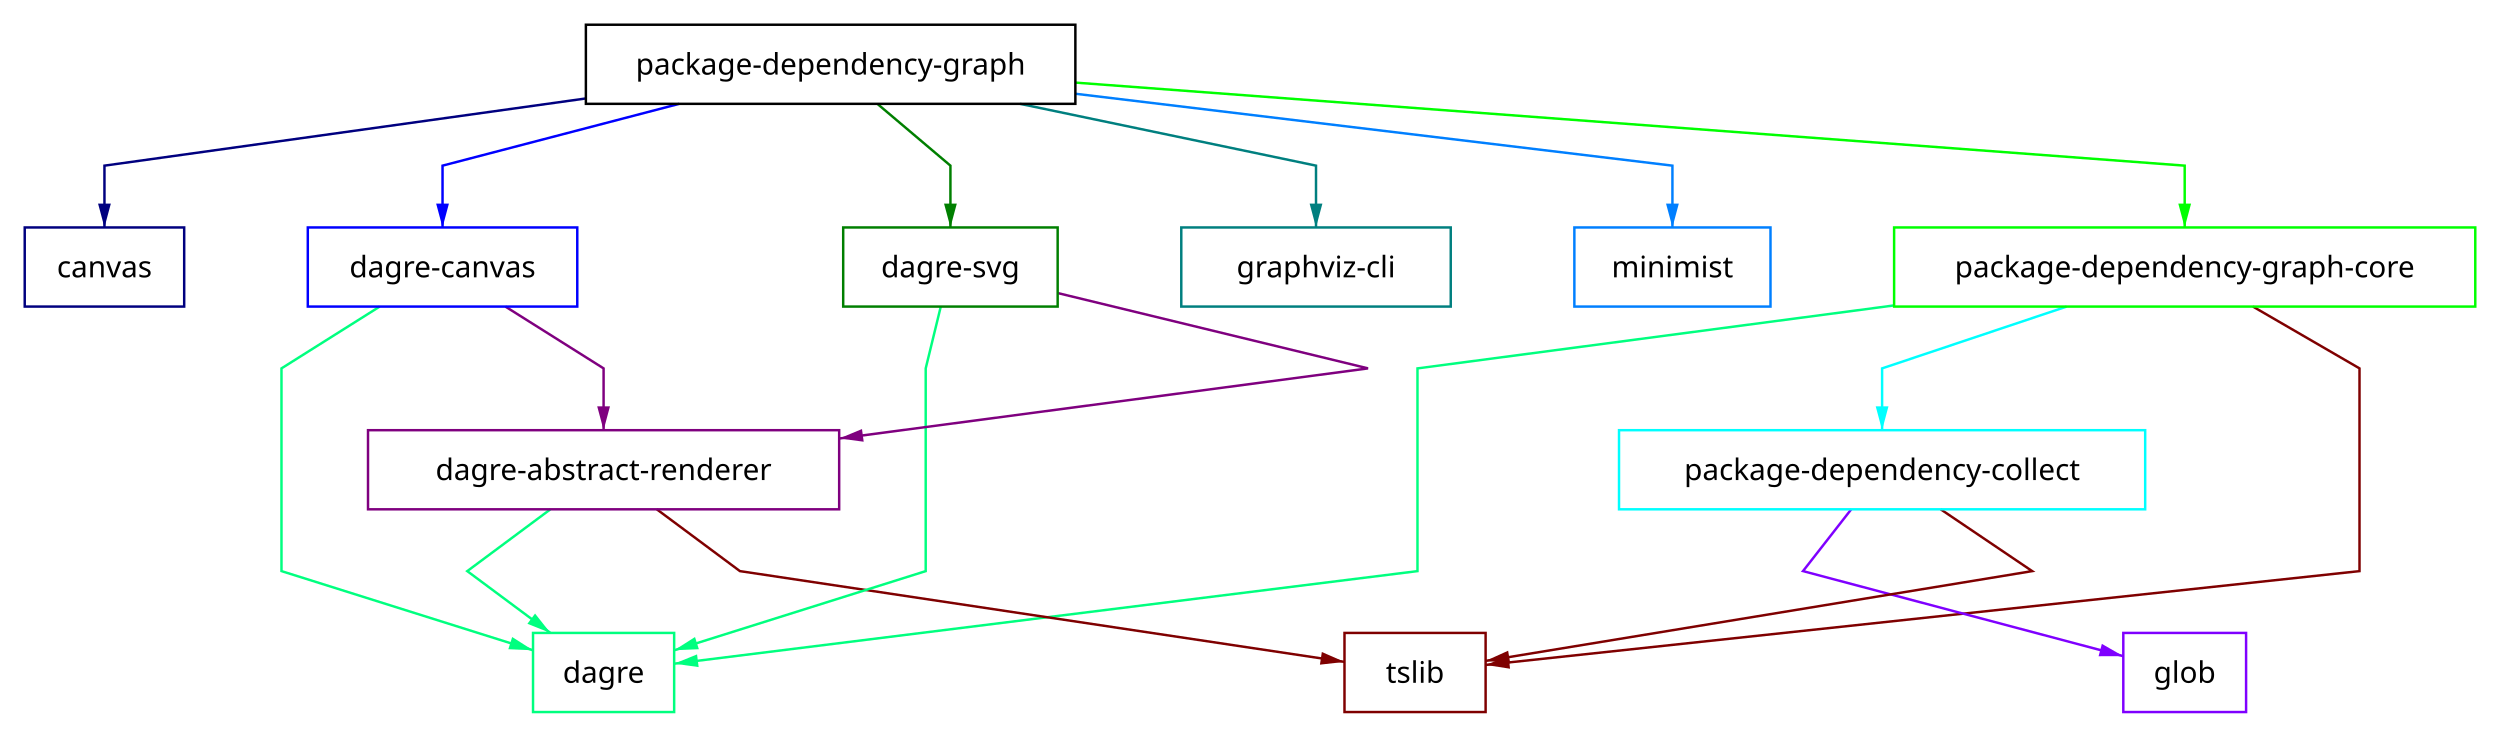
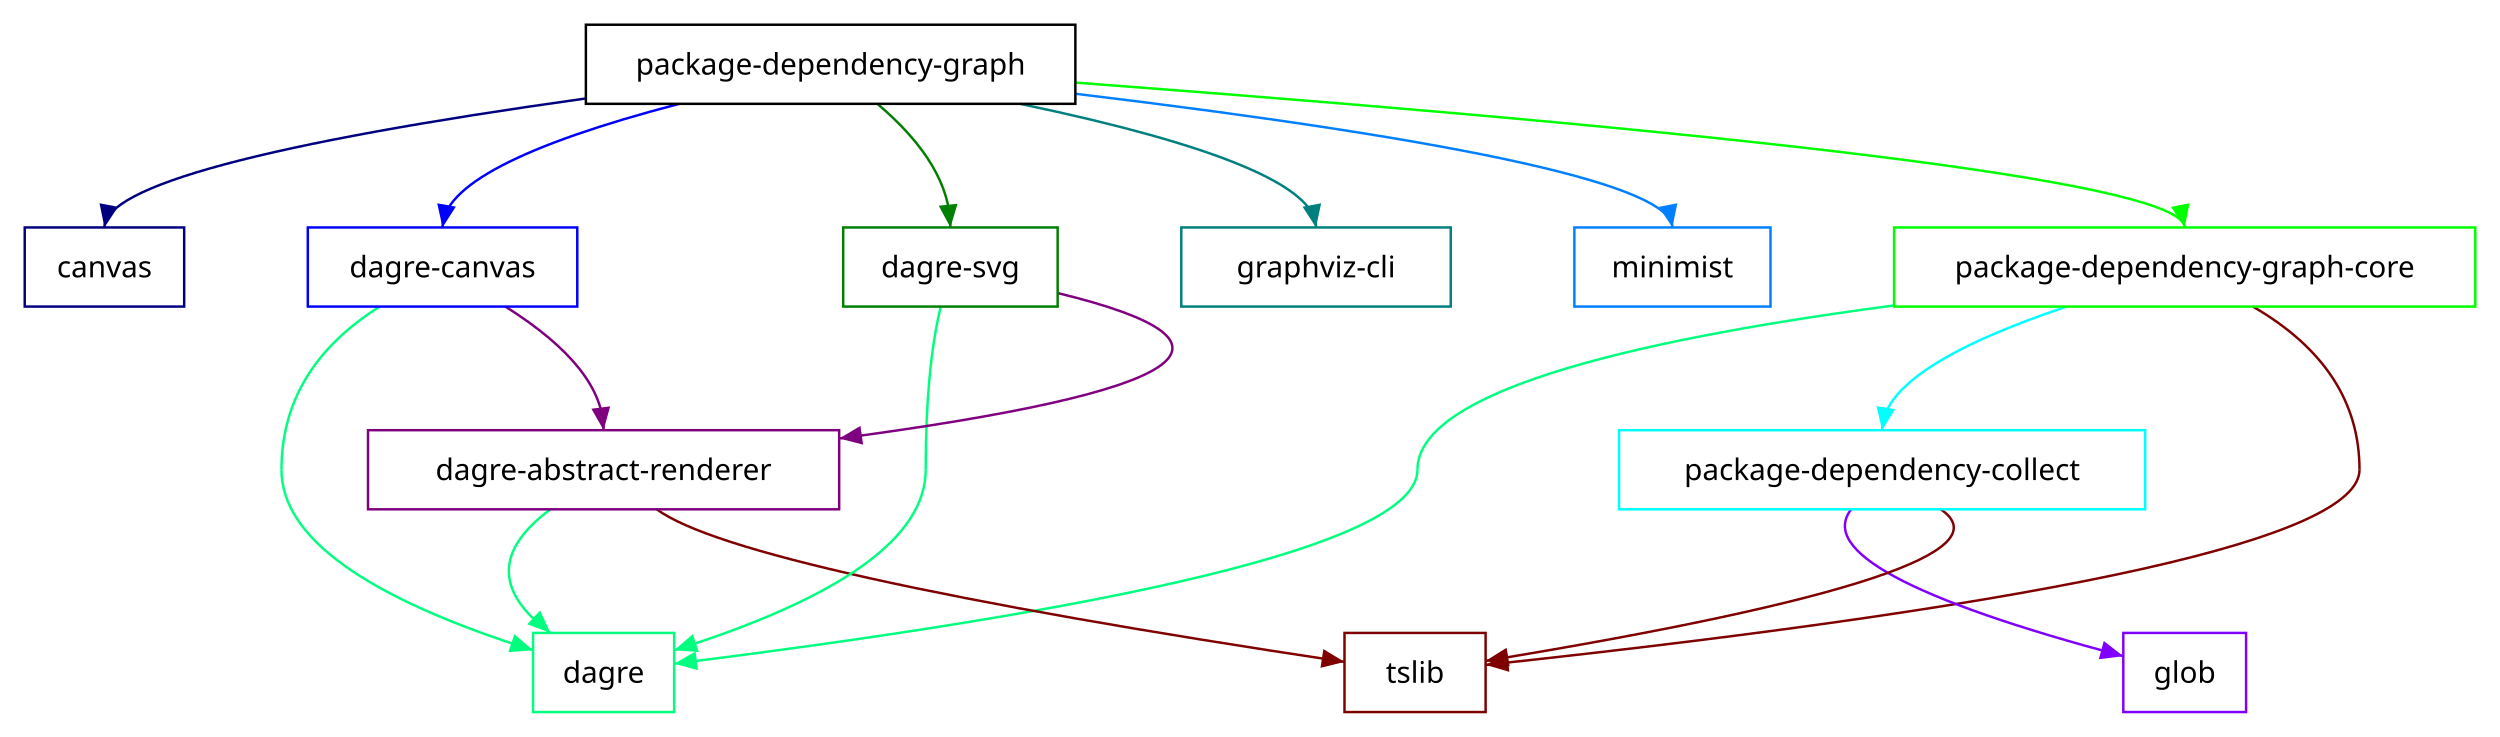
<svg xmlns="http://www.w3.org/2000/svg" version="1.1" viewBox="0 0 1011.174 298" color-interpolation-filters="sRGB">
-   <polyline points="236.97,39.818 42.248,67 42.248,92" stroke="#00007f" fill="none" />
-   <polygon points="42.248,92 39.66,82.341 44.836,82.341" stroke="none" fill="#00007f" />
-   <polyline points="274.705,42 178.992,67 178.992,92" stroke="#0000ff" fill="none" />
-   <polygon points="178.992,92 176.404,82.341 181.58,82.341" stroke="none" fill="#0000ff" />
-   <polyline points="354.872,42 384.418,67 384.418,92" stroke="#007f00" fill="none" />
-   <polygon points="384.418,92 381.83,82.341 387.006,82.341" stroke="none" fill="#007f00" />
-   <polyline points="412.576,42 532.286,67 532.286,92" stroke="#007f7f" fill="none" />
-   <polygon points="532.286,92 529.698,82.341 534.874,82.341" stroke="none" fill="#007f7f" />
-   <polyline points="434.954,37.92 676.446,67 676.446,92" stroke="#007fff" fill="none" />
-   <polygon points="676.446,92 673.858,82.341 679.034,82.341" stroke="none" fill="#007fff" />
-   <polyline points="434.954,33.411 883.642,67 883.642,92" stroke="#00ff00" fill="none" />
-   <polygon points="883.642,92 881.054,82.341 886.23,82.341" stroke="none" fill="#00ff00" />
-   <polyline points="766.11,123.529 573.326,149 573.326,190 573.326,231 272.674,268.445" stroke="#00ff7f" fill="none" />
-   <polygon points="272.674,268.445 281.939,264.683 282.579,269.82" stroke="none" fill="#00ff7f" />
-   <polyline points="835.88,124 761.252,149 761.252,174" stroke="#00ffff" fill="none" />
-   <polygon points="761.252,174 758.664,164.341 763.84,164.341" stroke="none" fill="#00ffff" />
-   <polyline points="911.234,124 954.346,149 954.346,190 954.346,231 600.884,268.937" stroke="#7f0000" fill="none" />
-   <polygon points="600.884,268.937 610.212,265.333 610.764,270.479" stroke="none" fill="#7f0000" />
-   <polyline points="222.615,206 188.992,231 222.615,256" stroke="#00ff7f" fill="none" />
-   <polygon points="222.615,256 213.319,252.314 216.408,248.16" stroke="none" fill="#00ff7f" />
-   <polyline points="265.653,206 299.276,231 543.804,267.715" stroke="#7f0000" fill="none" />
-   <polygon points="543.804,267.715 533.868,268.84 534.636,263.721" stroke="none" fill="#7f0000" />
-   <polyline points="153.571,124 113.85,149 113.85,190 113.85,231 215.594,263.019" stroke="#00ff7f" fill="none" />
-   <polygon points="215.594,263.019 205.603,262.588 207.157,257.65" stroke="none" fill="#00ff7f" />
-   <polyline points="204.413,124 244.134,149 244.134,174" stroke="#7f007f" fill="none" />
-   <polygon points="244.134,174 241.546,164.341 246.722,164.341" stroke="none" fill="#7f007f" />
-   <polyline points="380.516,124 374.418,149 374.418,190 374.418,231 272.674,263.019" stroke="#00ff7f" fill="none" />
-   <polygon points="272.674,263.019 281.111,257.65 282.665,262.588" stroke="none" fill="#00ff7f" />
-   <polyline points="427.79,118.528 553.326,149 339.418,177.365" stroke="#7f007f" fill="none" />
-   <polygon points="339.418,177.365 348.653,173.53 349.334,178.661" stroke="none" fill="#7f007f" />
-   <polyline points="748.766,206 729.256,231 858.81,265.405" stroke="#7f00ff" fill="none" />
-   <polygon points="858.81,265.405 848.81,265.428 850.139,260.425" stroke="none" fill="#7f00ff" />
-   <polyline points="784.941,206 821.956,231 600.884,267.312" stroke="#7f0000" fill="none" />
-   <polygon points="600.884,267.312 609.996,263.193 610.835,268.301" stroke="none" fill="#7f0000" />
+   <path d="M 236.97 39.818 Q 42.248 67 42.248 92" stroke="#00007f" fill="none" />
+   <polygon points="42.248,92 40.239,82.204 47.754,83.653" stroke="none" fill="#00007f" />
+   <path d="M 274.705 42 Q 178.992 67 178.992 92" stroke="#0000ff" fill="none" />
+   <polygon points="178.992,92 176.837,82.235 184.373,83.571" stroke="none" fill="#0000ff" />
+   <path d="M 354.872 42 Q 384.418 67 384.418 92" stroke="#007f00" fill="none" />
+   <polygon points="384.418,92 379.676,83.196 387.29,82.421" stroke="none" fill="#007f00" />
+   <path d="M 412.576 42 Q 532.286 67 532.286 92" stroke="#007f7f" fill="none" />
+   <polygon points="532.286,92 526.846,83.609 534.373,82.22" stroke="none" fill="#007f7f" />
+   <path d="M 434.954 37.92 Q 676.446 67 676.446 92" stroke="#007fff" fill="none" />
+   <polygon points="676.446,92 670.925,83.662 678.438,82.2" stroke="none" fill="#007fff" />
+   <path d="M 434.954 33.411 Q 883.642 67 883.642 92" stroke="#00ff00" fill="none" />
+   <polygon points="883.642,92 878.097,83.678 885.606,82.195" stroke="none" fill="#00ff00" />
+   <path d="M 766.11 123.529 Q 573.326 149 573.326 190" stroke="#00ff7f" fill="none" />
+   <path d="M 573.326 190 Q 573.326 231 272.674 268.445" stroke="#00ff7f" fill="none" />
+   <polygon points="272.674,268.445 281.358,263.487 282.321,271.08" stroke="none" fill="#00ff7f" />
+   <path d="M 835.88 124 Q 761.252 149 761.252 174" stroke="#00ffff" fill="none" />
+   <polygon points="761.252,174 758.991,164.259 766.541,165.513" stroke="none" fill="#00ffff" />
+   <path d="M 911.234 124 Q 954.346 149 954.346 190" stroke="#7f0000" fill="none" />
+   <path d="M 954.346 190 Q 954.346 231 600.884 268.937" stroke="#7f0000" fill="none" />
+   <polygon points="600.884,268.937 609.654,264.132 610.483,271.74" stroke="none" fill="#7f0000" />
+   <path d="M 222.615 206 Q 188.992 231 222.615 256" stroke="#00ff7f" fill="none" />
+   <polygon points="222.615,256 213.243,252.513 218.453,246.907" stroke="none" fill="#00ff7f" />
+   <path d="M 265.653 206 Q 299.276 231 543.804 267.715" stroke="#7f0000" fill="none" />
+   <polygon points="543.804,267.715 534.096,270.114 535.243,262.546" stroke="none" fill="#7f0000" />
+   <path d="M 153.571 124 Q 113.85 149 113.85 190" stroke="#00ff7f" fill="none" />
+   <path d="M 113.85 190 Q 113.85 231 215.594 263.019" stroke="#00ff7f" fill="none" />
+   <polygon points="215.594,263.019 205.62,263.744 208.028,256.479" stroke="none" fill="#00ff7f" />
+   <path d="M 204.413 124 Q 244.134 149 244.134 174" stroke="#7f007f" fill="none" />
+   <polygon points="244.134,174 239.196,165.304 246.791,164.359" stroke="none" fill="#7f007f" />
+   <path d="M 380.516 124 Q 374.418 149 374.418 190" stroke="#00ff7f" fill="none" />
+   <path d="M 374.418 190 Q 374.418 231 272.674 263.019" stroke="#00ff7f" fill="none" />
+   <polygon points="272.674,263.019 280.24,256.479 282.648,263.744" stroke="none" fill="#00ff7f" />
+   <path d="M 427.79 118.528 Q 553.326 149 339.418 177.365" stroke="#7f007f" fill="none" />
+   <polygon points="339.418,177.365 348.018,172.262 349.107,179.838" stroke="none" fill="#7f007f" />
+   <path d="M 748.766 206 Q 729.256 231 858.81 265.405" stroke="#7f00ff" fill="none" />
+   <polygon points="858.81,265.405 848.887,266.642 850.919,259.263" stroke="none" fill="#7f00ff" />
+   <path d="M 784.941 206 Q 821.956 231 600.884 267.312" stroke="#7f0000" fill="none" />
+   <polygon points="600.884,267.312 609.361,262.008 610.629,269.556" stroke="none" fill="#7f0000" />
  <g>
    <rect x="236.97" y="10" width="197.984" height="32" stroke="#000000" fill="none" />
    <text text-anchor="middle" x="335.962" y="26" fill="black" dominant-baseline="middle" style="font-size:12px;font-family:sans-serif">package-dependency-graph
  </text>
  </g>
  <g>
    <rect x="10" y="92" width="64.496" height="32" stroke="#00007f" fill="none" />
    <text text-anchor="middle" x="42.248" y="108" fill="black" dominant-baseline="middle" style="font-size:12px;font-family:sans-serif">canvas
  </text>
  </g>
  <g>
    <rect x="124.496" y="92" width="108.992" height="32" stroke="#0000ff" fill="none" />
    <text text-anchor="middle" x="178.992" y="108" fill="black" dominant-baseline="middle" style="font-size:12px;font-family:sans-serif">dagre-canvas
  </text>
  </g>
  <g>
    <rect x="341.046" y="92" width="86.744" height="32" stroke="#007f00" fill="none" />
    <text text-anchor="middle" x="384.418" y="108" fill="black" dominant-baseline="middle" style="font-size:12px;font-family:sans-serif">dagre-svg
  </text>
  </g>
  <g>
    <rect x="477.79" y="92" width="108.992" height="32" stroke="#007f7f" fill="none" />
    <text text-anchor="middle" x="532.286" y="108" fill="black" dominant-baseline="middle" style="font-size:12px;font-family:sans-serif">graphviz-cli
  </text>
  </g>
  <g>
    <rect x="636.782" y="92" width="79.328" height="32" stroke="#007fff" fill="none" />
    <text text-anchor="middle" x="676.446" y="108" fill="black" dominant-baseline="middle" style="font-size:12px;font-family:sans-serif">minimist
  </text>
  </g>
  <g>
    <rect x="766.11" y="92" width="235.064" height="32" stroke="#00ff00" fill="none" />
    <text text-anchor="middle" x="883.642" y="108" fill="black" dominant-baseline="middle" style="font-size:12px;font-family:sans-serif">package-dependency-graph-core
  </text>
  </g>
  <g>
    <rect x="215.594" y="256" width="57.08" height="32" stroke="#00ff7f" fill="none" />
    <text text-anchor="middle" x="244.134" y="272" fill="black" dominant-baseline="middle" style="font-size:12px;font-family:sans-serif">dagre
  </text>
  </g>
  <g>
    <rect x="654.844" y="174" width="212.816" height="32" stroke="#00ffff" fill="none" />
    <text text-anchor="middle" x="761.252" y="190" fill="black" dominant-baseline="middle" style="font-size:12px;font-family:sans-serif">package-dependency-collect
  </text>
  </g>
  <g>
    <rect x="543.804" y="256" width="57.08" height="32" stroke="#7f0000" fill="none" />
    <text text-anchor="middle" x="572.344" y="272" fill="black" dominant-baseline="middle" style="font-size:12px;font-family:sans-serif">tslib
  </text>
  </g>
  <g>
    <rect x="148.85" y="174" width="190.568" height="32" stroke="#7f007f" fill="none" />
    <text text-anchor="middle" x="244.134" y="190" fill="black" dominant-baseline="middle" style="font-size:12px;font-family:sans-serif">dagre-abstract-renderer
  </text>
  </g>
  <g>
    <rect x="858.81" y="256" width="49.664" height="32" stroke="#7f00ff" fill="none" />
    <text text-anchor="middle" x="883.642" y="272" fill="black" dominant-baseline="middle" style="font-size:12px;font-family:sans-serif">glob
  </text>
  </g>
</svg>
